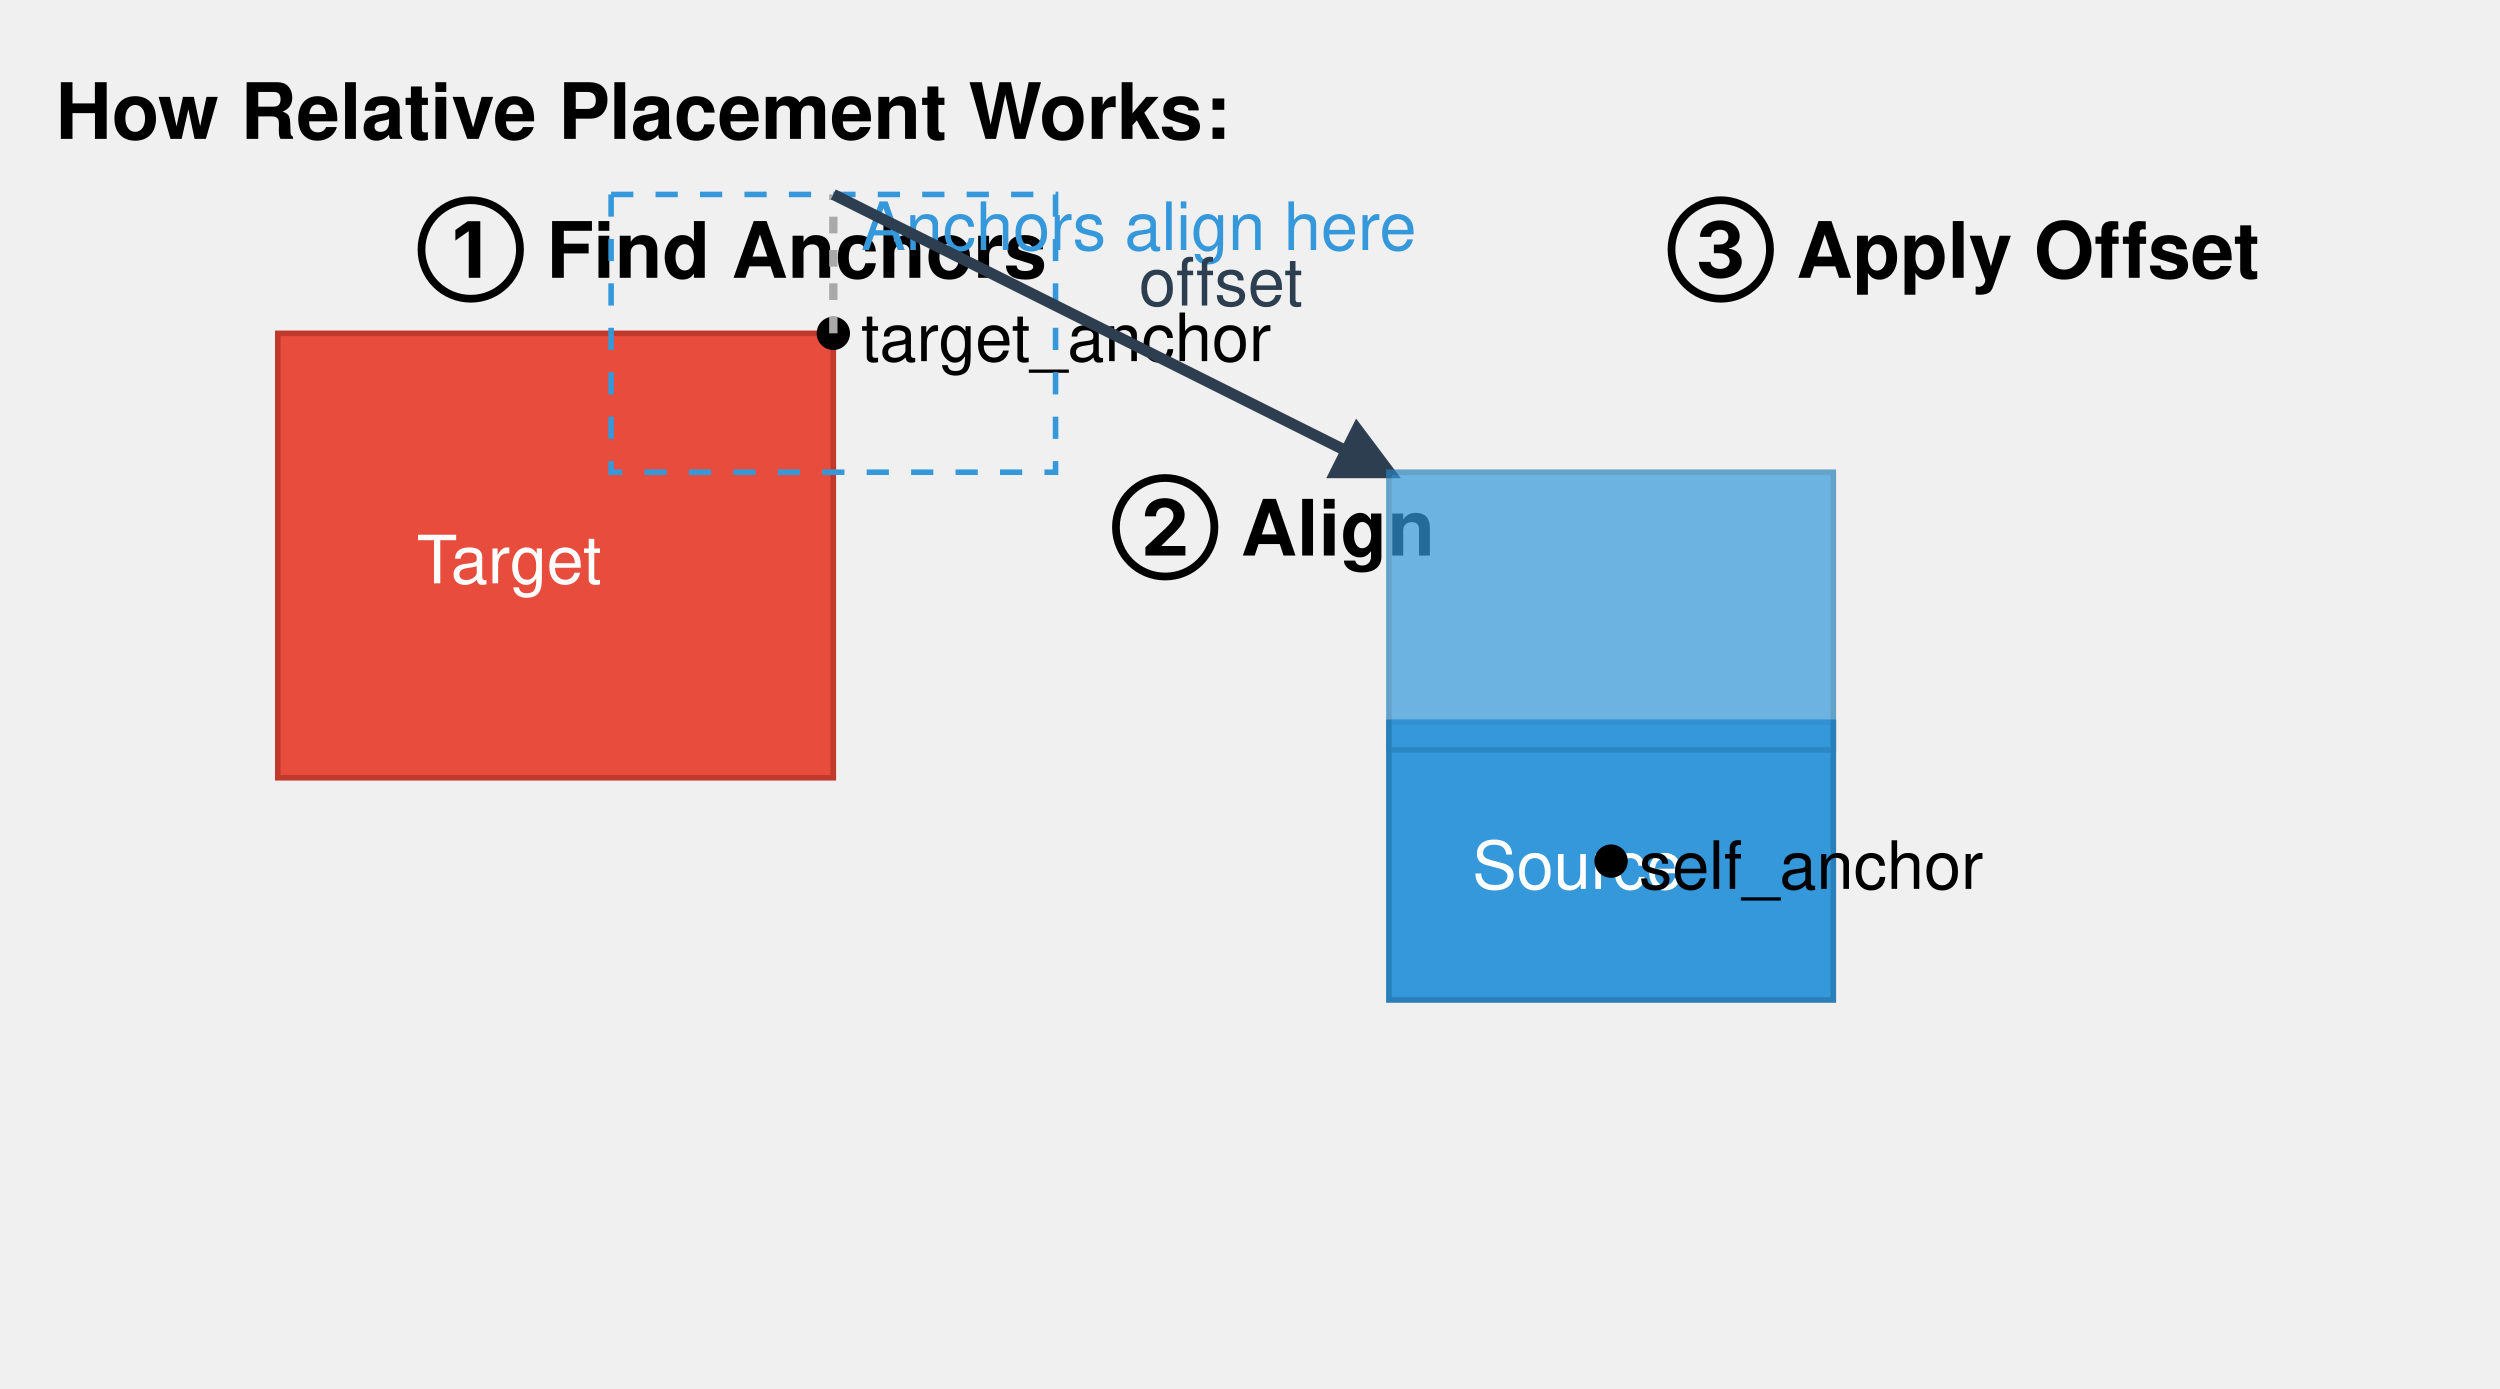
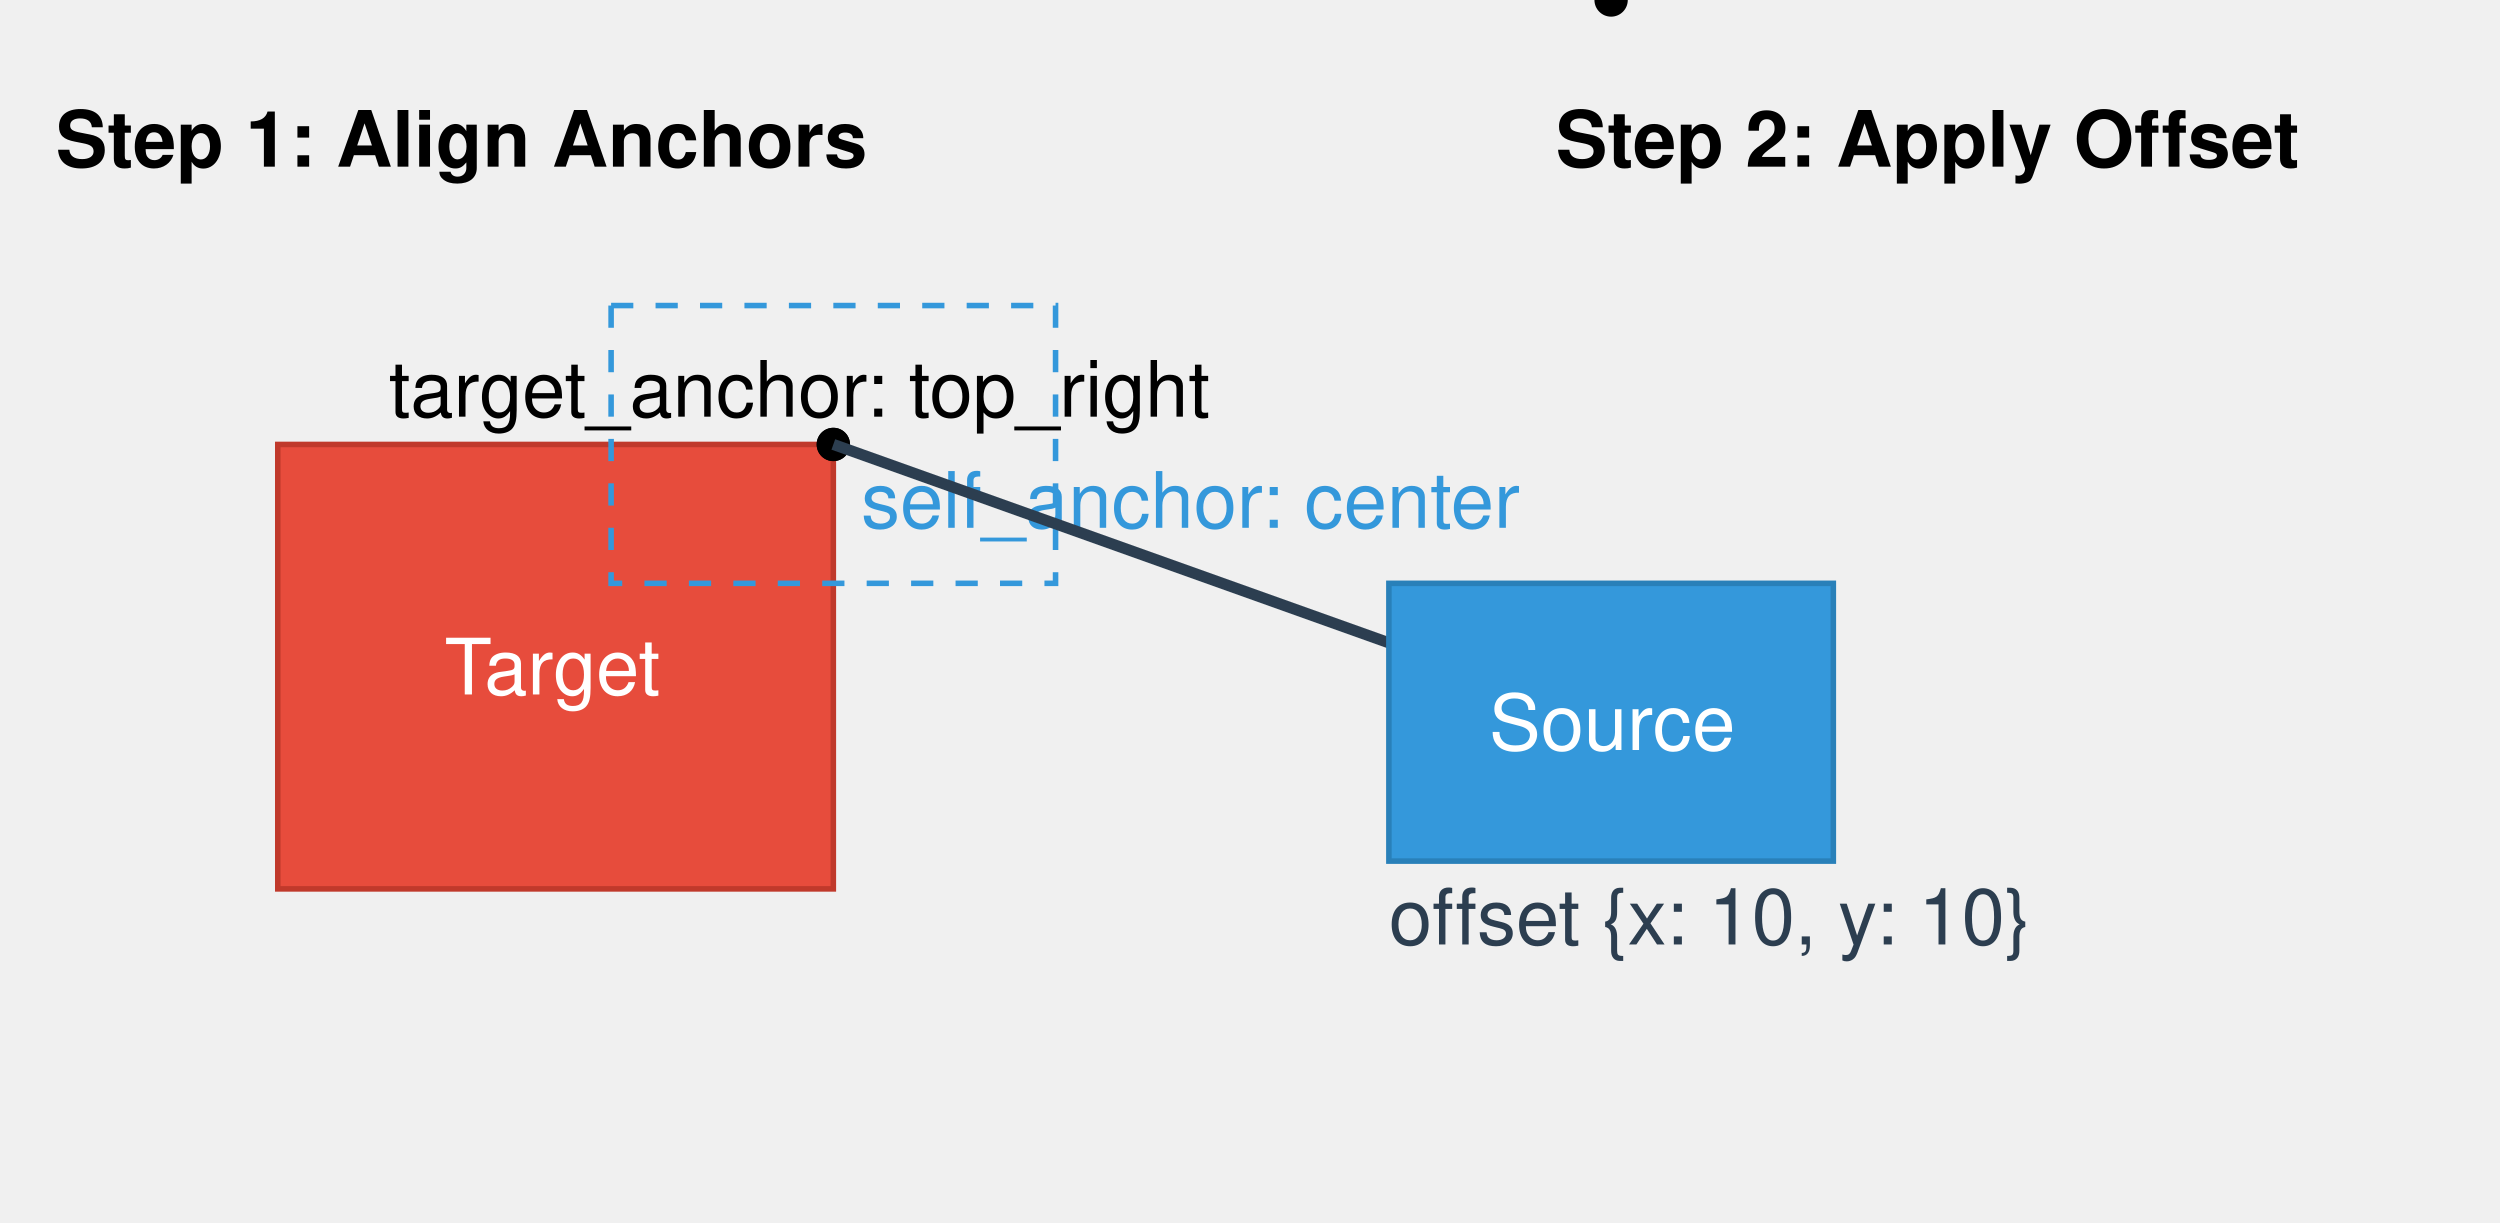
- <svg xmlns="http://www.w3.org/2000/svg" width="450" height="250">
+ <svg xmlns="http://www.w3.org/2000/svg" width="450" height="220">
  <defs>
    <style>
      .target {
        fill: #E74C3C;
        stroke: #C0392B;
      }

      .source {
        fill: #3498DB;
        stroke: #2980B9;
      }

      .ghost {
        fill: none;
        stroke: #3498DB;
        stroke-dasharray: 4, 4;
      }

      .label {
        font-family: -apple-system, BlinkMacSystemFont, 'Segoe UI', Helvetica, Arial, sans-serif;
-         font-size: 12px;
+         font-size: 14px;
      }

      .step-label {
        font-family: -apple-system, BlinkMacSystemFont, 'Segoe UI', Helvetica, Arial, sans-serif;
        font-size: 14px;
        font-weight: bold;
      }

      .anchor-dot {
        fill: black;
      }

      .line {
        stroke: #a9a9a9;
        stroke-width: 1.5;
        stroke-dasharray: 3, 3;
      }

      .offset-arrow {
        stroke: #2c3e50;
        stroke-width: 2;
        marker-end: url(#arrowhead);
      }
    </style>
    <marker id="arrowhead" viewBox="0 0 10 10" refX="8" refY="5" markerWidth="6" markerHeight="6" orient="auto-start-reverse">
      <path d="M 0 0 L 10 5 L 0 10 z" fill="#2c3e50" />
    </marker>
  </defs>
-   <text x="10" y="25" class="step-label">How Relative Placement Works:</text>
-   <text x="75" y="50" class="step-label">① Find Anchors</text>
-   <rect x="50" y="60" width="100" height="80" class="target" />
-   <text x="75" y="105" fill="white" class="label">Target</text>
-   <circle cx="150" cy="60" r="3" class="anchor-dot" />
-   <text x="155" y="65" class="label">target_anchor</text>
-   <rect x="250" y="130" width="80" height="50" class="source" />
-   <text x="265" y="160" fill="white" class="label">Source</text>
-   <circle cx="290" cy="155" r="3" class="anchor-dot" />
-   <text x="295" y="160" class="label">self_anchor</text>
-   <text x="200" y="100" class="step-label">② Align</text>
-   <rect x="110" y="35" width="80" height="50" class="ghost" />
-   <path d="M 150 60 L 150 35" class="line" />
-   <text x="155" y="45" class="label" fill="#3498DB">Anchors align here</text>
-   <text x="300" y="50" class="step-label">③ Apply Offset</text>
-   <path d="M 150 35 L 250 85" class="offset-arrow" />
-   <text x="205" y="55" class="label" fill="#2c3e50">offset</text>
-   <rect x="250" y="85" width="80" height="50" class="source" opacity="0.7" />
+   <rect x="50" y="80" width="100" height="80" class="target" />
+   <text x="80" y="125" fill="white" class="label">Target</text>
+   <circle cx="150" cy="80" r="3" class="anchor-dot" />
+   <text x="70" y="75" class="label">target_anchor: top_right</text>
+   <text x="10" y="30" class="step-label">Step 1: Align Anchors</text>
+   <rect x="110" y="55" width="80" height="50" class="ghost" />
+   <circle cx="150" cy="80" r="3" class="anchor-dot" fill="#3498DB" />
+   <text x="155" y="95" class="label" fill="#3498DB">self_anchor: center</text>
+   <path d="M 150 80 L 150 80" class="line" />
+   <text x="280" y="30" class="step-label">Step 2: Apply Offset</text>
+   <path d="M 150 80 L 290 130" class="offset-arrow" />
+   <text x="250" y="170" class="label" fill="#2c3e50">offset {x: 10, y: 10}</text>
+   <rect x="250" y="105" width="80" height="50" class="source" />
+   <text x="268" y="135" fill="white" class="label">Source</text>
+   <circle cx="290" y="130" r="3" class="anchor-dot" />
</svg>
